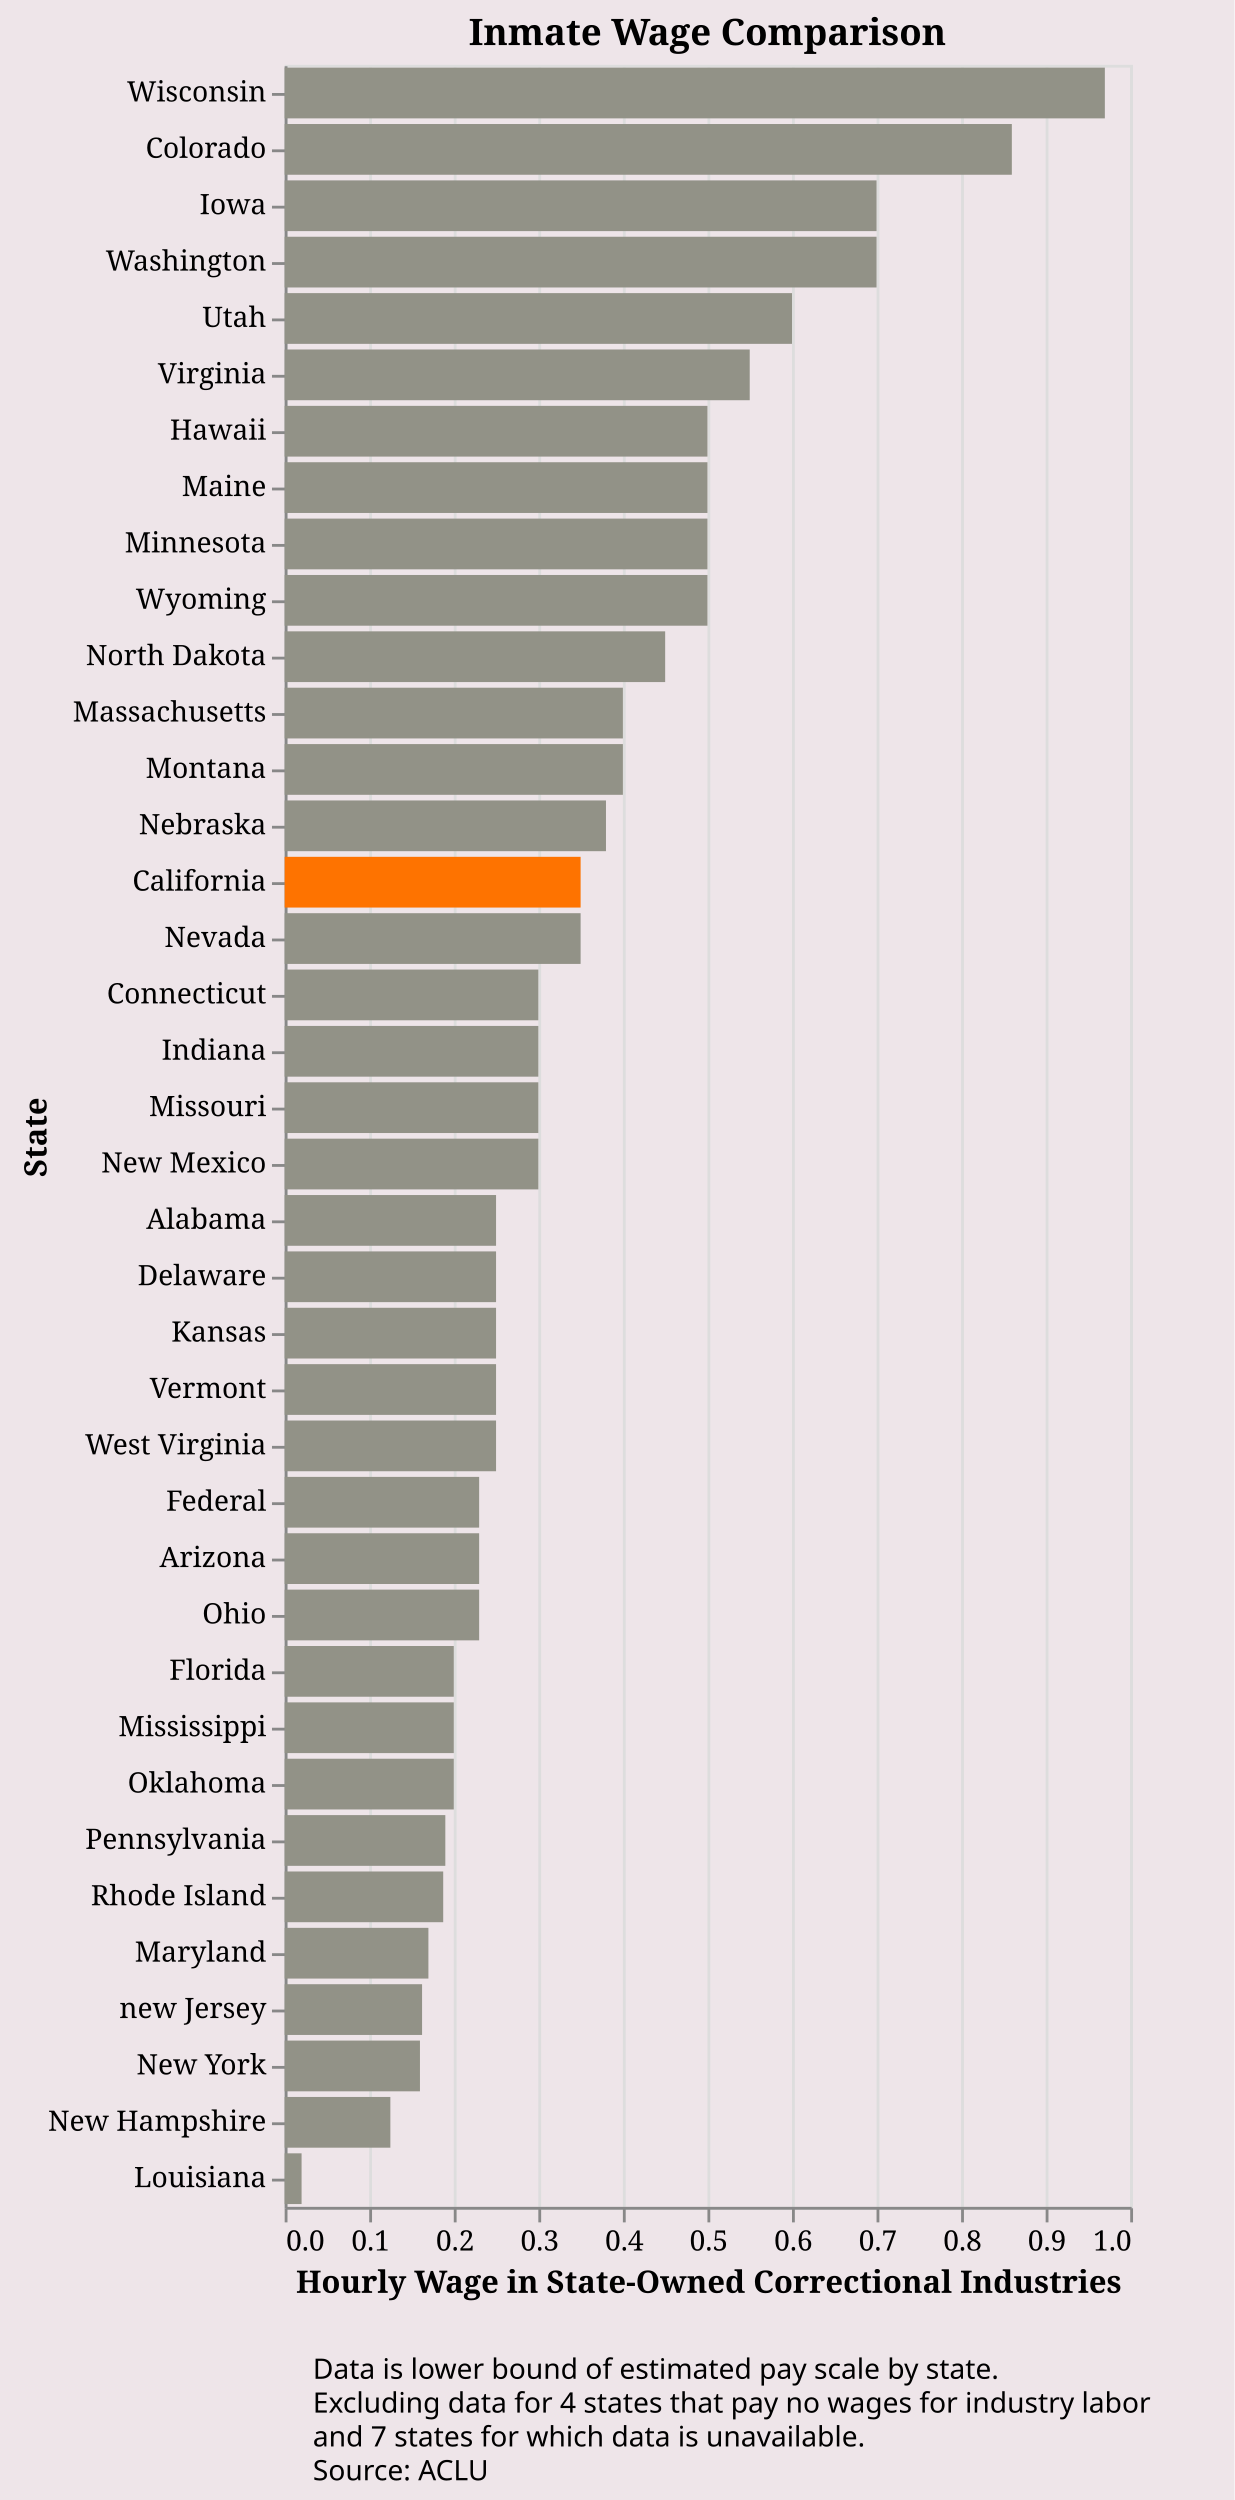
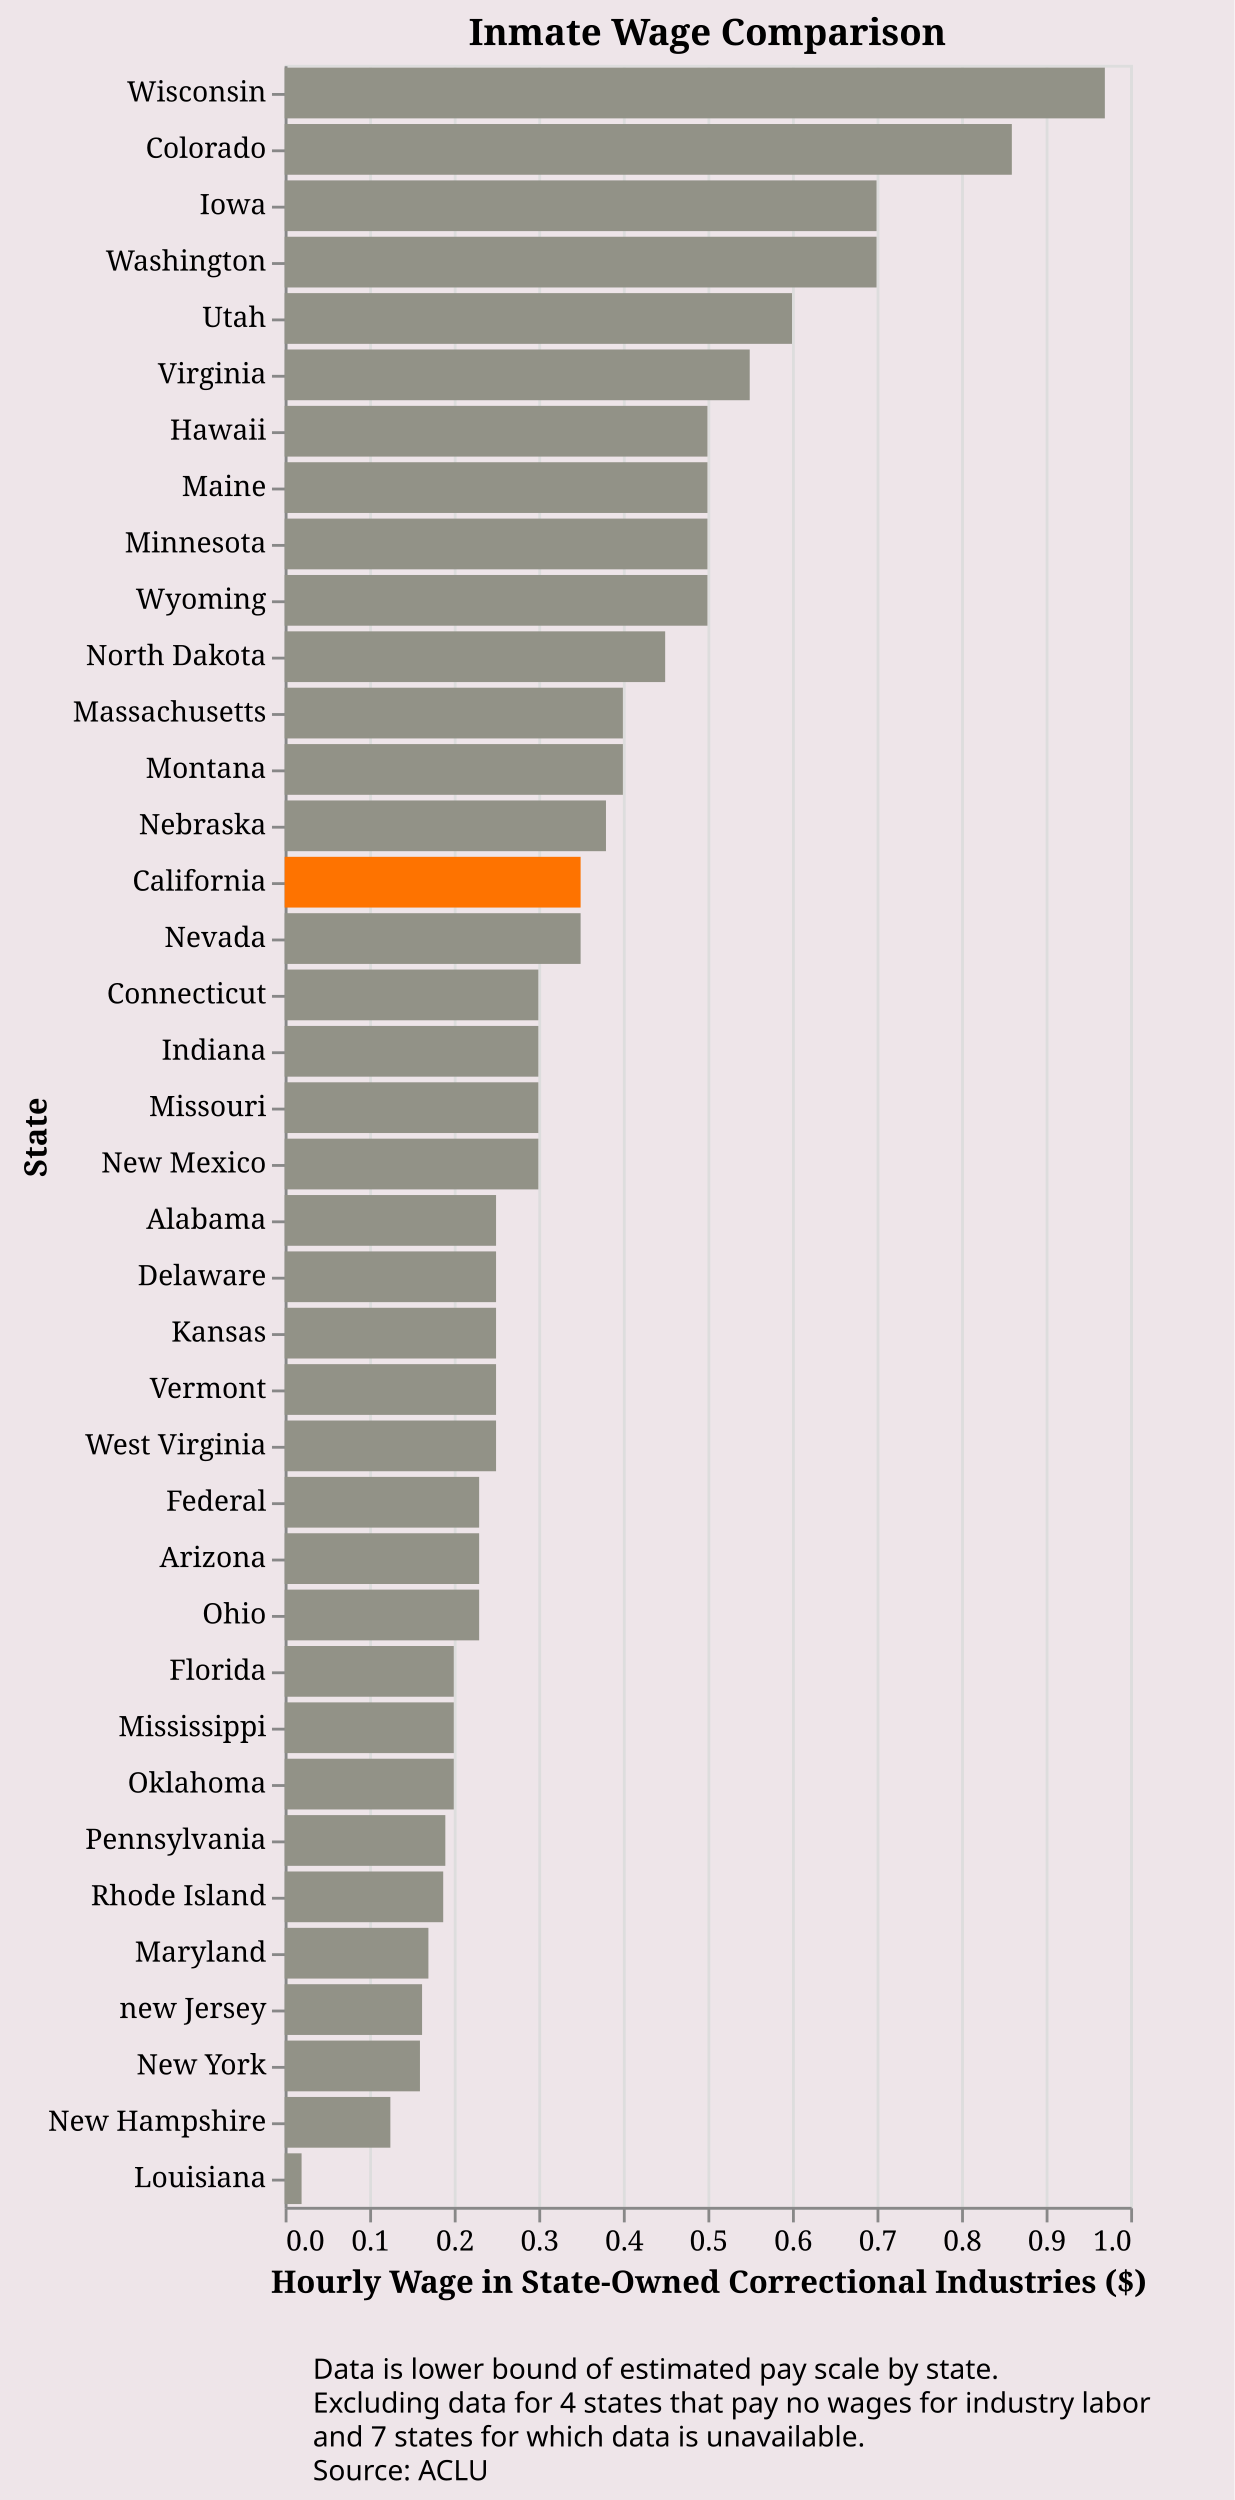
<svg xmlns="http://www.w3.org/2000/svg" version="1.1" class="marks" width="438" height="887" viewBox="0 0 438 887">
  <rect width="438" height="887" fill="#EEE5E9" />
  <g fill="none" stroke-miterlimit="10" transform="translate(101,23)">
    <g class="mark-group role-frame root" role="graphics-object" aria-roledescription="group mark container">
      <g transform="translate(0,0)">
        <path class="background" aria-hidden="true" d="M0,0h0v0h0Z" />
        <g>
          <g class="mark-group role-scope concat_0_group" role="graphics-object" aria-roledescription="group mark container">
            <g transform="translate(0,0)">
              <path class="background" aria-hidden="true" d="M0.5,0.5h300v760h-300Z" stroke="#ddd" />
              <g>
                <g class="mark-group role-axis" aria-hidden="true">
                  <g transform="translate(0.5,760.5)">
                    <path class="background" aria-hidden="true" d="M0,0h0v0h0Z" pointer-events="none" />
                    <g>
                      <g class="mark-rule role-axis-grid" pointer-events="none">
                        <line transform="translate(0,0)" x2="0" y2="-760" stroke="#ddd" stroke-width="1" opacity="1" />
                        <line transform="translate(30,0)" x2="0" y2="-760" stroke="#ddd" stroke-width="1" opacity="1" />
                        <line transform="translate(60,0)" x2="0" y2="-760" stroke="#ddd" stroke-width="1" opacity="1" />
                        <line transform="translate(90,0)" x2="0" y2="-760" stroke="#ddd" stroke-width="1" opacity="1" />
                        <line transform="translate(120,0)" x2="0" y2="-760" stroke="#ddd" stroke-width="1" opacity="1" />
                        <line transform="translate(150,0)" x2="0" y2="-760" stroke="#ddd" stroke-width="1" opacity="1" />
                        <line transform="translate(180,0)" x2="0" y2="-760" stroke="#ddd" stroke-width="1" opacity="1" />
                        <line transform="translate(210,0)" x2="0" y2="-760" stroke="#ddd" stroke-width="1" opacity="1" />
                        <line transform="translate(240,0)" x2="0" y2="-760" stroke="#ddd" stroke-width="1" opacity="1" />
                        <line transform="translate(270,0)" x2="0" y2="-760" stroke="#ddd" stroke-width="1" opacity="1" />
                        <line transform="translate(300,0)" x2="0" y2="-760" stroke="#ddd" stroke-width="1" opacity="1" />
                      </g>
                    </g>
                    <path class="foreground" aria-hidden="true" d="" pointer-events="none" display="none" />
                  </g>
                </g>
-                 <g class="mark-group role-axis" role="graphics-symbol" aria-roledescription="axis" aria-label="X-axis titled 'Hourly Wage in State-Owned Correctional Industries' for a linear scale with values from 0.0 to 1.0">
+                 <g class="mark-group role-axis" role="graphics-symbol" aria-roledescription="axis" aria-label="X-axis titled 'Hourly Wage in State-Owned Correctional Industries ($)' for a linear scale with values from 0.0 to 1.0">
                  <g transform="translate(0.5,760.5)">
                    <path class="background" aria-hidden="true" d="M0,0h0v0h0Z" pointer-events="none" />
                    <g>
                      <g class="mark-rule role-axis-tick" pointer-events="none">
                        <line transform="translate(0,0)" x2="0" y2="5" stroke="#888" stroke-width="1" opacity="1" />
                        <line transform="translate(30,0)" x2="0" y2="5" stroke="#888" stroke-width="1" opacity="1" />
                        <line transform="translate(60,0)" x2="0" y2="5" stroke="#888" stroke-width="1" opacity="1" />
                        <line transform="translate(90,0)" x2="0" y2="5" stroke="#888" stroke-width="1" opacity="1" />
                        <line transform="translate(120,0)" x2="0" y2="5" stroke="#888" stroke-width="1" opacity="1" />
                        <line transform="translate(150,0)" x2="0" y2="5" stroke="#888" stroke-width="1" opacity="1" />
                        <line transform="translate(180,0)" x2="0" y2="5" stroke="#888" stroke-width="1" opacity="1" />
                        <line transform="translate(210,0)" x2="0" y2="5" stroke="#888" stroke-width="1" opacity="1" />
                        <line transform="translate(240,0)" x2="0" y2="5" stroke="#888" stroke-width="1" opacity="1" />
                        <line transform="translate(270,0)" x2="0" y2="5" stroke="#888" stroke-width="1" opacity="1" />
                        <line transform="translate(300,0)" x2="0" y2="5" stroke="#888" stroke-width="1" opacity="1" />
                      </g>
                      <g class="mark-text role-axis-label" pointer-events="none">
                        <text text-anchor="start" transform="translate(0,15)" font-family="Georgia" font-size="10px" fill="#000" opacity="1">0.0</text>
                        <text text-anchor="middle" transform="translate(30,15)" font-family="Georgia" font-size="10px" fill="#000" opacity="1">0.1</text>
                        <text text-anchor="middle" transform="translate(60,15)" font-family="Georgia" font-size="10px" fill="#000" opacity="1">0.2</text>
                        <text text-anchor="middle" transform="translate(90,15)" font-family="Georgia" font-size="10px" fill="#000" opacity="1">0.3</text>
                        <text text-anchor="middle" transform="translate(120,15)" font-family="Georgia" font-size="10px" fill="#000" opacity="1">0.4</text>
                        <text text-anchor="middle" transform="translate(150,15)" font-family="Georgia" font-size="10px" fill="#000" opacity="1">0.5</text>
                        <text text-anchor="middle" transform="translate(180,15)" font-family="Georgia" font-size="10px" fill="#000" opacity="1">0.6</text>
                        <text text-anchor="middle" transform="translate(210,15)" font-family="Georgia" font-size="10px" fill="#000" opacity="1">0.7</text>
                        <text text-anchor="middle" transform="translate(240,15)" font-family="Georgia" font-size="10px" fill="#000" opacity="1">0.8</text>
                        <text text-anchor="middle" transform="translate(270,15)" font-family="Georgia" font-size="10px" fill="#000" opacity="1">0.9</text>
                        <text text-anchor="end" transform="translate(300,15)" font-family="Georgia" font-size="10px" fill="#000" opacity="1">1.0</text>
                      </g>
                      <g class="mark-rule role-axis-domain" pointer-events="none">
                        <line transform="translate(0,0)" x2="300" y2="0" stroke="#888" stroke-width="1" opacity="1" />
                      </g>
                      <g class="mark-text role-axis-title" pointer-events="none">
-                         <text text-anchor="middle" transform="translate(150,30)" font-family="Georgia" font-size="11px" font-weight="bold" fill="#000" opacity="1">Hourly Wage in State-Owned Correctional Industries</text>
+                         <text text-anchor="middle" transform="translate(150,30)" font-family="Georgia" font-size="11px" font-weight="bold" fill="#000" opacity="1">Hourly Wage in State-Owned Correctional Industries ($)</text>
                      </g>
                    </g>
                    <path class="foreground" aria-hidden="true" d="" pointer-events="none" display="none" />
                  </g>
                </g>
                <g class="mark-group role-axis" role="graphics-symbol" aria-roledescription="axis" aria-label="Y-axis titled 'State' for a discrete scale with 38 values: Wisconsin, Colorado, Iowa, Washington, Utah, ending with Louisiana">
                  <g transform="translate(0.5,0.5)">
                    <path class="background" aria-hidden="true" d="M0,0h0v0h0Z" pointer-events="none" />
                    <g>
                      <g class="mark-rule role-axis-tick" pointer-events="none">
                        <line transform="translate(0,10)" x2="-5" y2="0" stroke="#888" stroke-width="1" opacity="1" />
                        <line transform="translate(0,30)" x2="-5" y2="0" stroke="#888" stroke-width="1" opacity="1" />
                        <line transform="translate(0,50)" x2="-5" y2="0" stroke="#888" stroke-width="1" opacity="1" />
                        <line transform="translate(0,70)" x2="-5" y2="0" stroke="#888" stroke-width="1" opacity="1" />
                        <line transform="translate(0,90)" x2="-5" y2="0" stroke="#888" stroke-width="1" opacity="1" />
                        <line transform="translate(0,110)" x2="-5" y2="0" stroke="#888" stroke-width="1" opacity="1" />
                        <line transform="translate(0,130)" x2="-5" y2="0" stroke="#888" stroke-width="1" opacity="1" />
                        <line transform="translate(0,150)" x2="-5" y2="0" stroke="#888" stroke-width="1" opacity="1" />
                        <line transform="translate(0,170)" x2="-5" y2="0" stroke="#888" stroke-width="1" opacity="1" />
                        <line transform="translate(0,190)" x2="-5" y2="0" stroke="#888" stroke-width="1" opacity="1" />
                        <line transform="translate(0,210)" x2="-5" y2="0" stroke="#888" stroke-width="1" opacity="1" />
                        <line transform="translate(0,230)" x2="-5" y2="0" stroke="#888" stroke-width="1" opacity="1" />
                        <line transform="translate(0,250)" x2="-5" y2="0" stroke="#888" stroke-width="1" opacity="1" />
                        <line transform="translate(0,270)" x2="-5" y2="0" stroke="#888" stroke-width="1" opacity="1" />
                        <line transform="translate(0,290)" x2="-5" y2="0" stroke="#888" stroke-width="1" opacity="1" />
                        <line transform="translate(0,310)" x2="-5" y2="0" stroke="#888" stroke-width="1" opacity="1" />
                        <line transform="translate(0,330)" x2="-5" y2="0" stroke="#888" stroke-width="1" opacity="1" />
                        <line transform="translate(0,350)" x2="-5" y2="0" stroke="#888" stroke-width="1" opacity="1" />
                        <line transform="translate(0,370)" x2="-5" y2="0" stroke="#888" stroke-width="1" opacity="1" />
                        <line transform="translate(0,390)" x2="-5" y2="0" stroke="#888" stroke-width="1" opacity="1" />
                        <line transform="translate(0,410)" x2="-5" y2="0" stroke="#888" stroke-width="1" opacity="1" />
                        <line transform="translate(0,430)" x2="-5" y2="0" stroke="#888" stroke-width="1" opacity="1" />
                        <line transform="translate(0,450)" x2="-5" y2="0" stroke="#888" stroke-width="1" opacity="1" />
                        <line transform="translate(0,470)" x2="-5" y2="0" stroke="#888" stroke-width="1" opacity="1" />
                        <line transform="translate(0,490)" x2="-5" y2="0" stroke="#888" stroke-width="1" opacity="1" />
                        <line transform="translate(0,510)" x2="-5" y2="0" stroke="#888" stroke-width="1" opacity="1" />
                        <line transform="translate(0,530)" x2="-5" y2="0" stroke="#888" stroke-width="1" opacity="1" />
                        <line transform="translate(0,550)" x2="-5" y2="0" stroke="#888" stroke-width="1" opacity="1" />
                        <line transform="translate(0,570)" x2="-5" y2="0" stroke="#888" stroke-width="1" opacity="1" />
                        <line transform="translate(0,590)" x2="-5" y2="0" stroke="#888" stroke-width="1" opacity="1" />
                        <line transform="translate(0,610)" x2="-5" y2="0" stroke="#888" stroke-width="1" opacity="1" />
                        <line transform="translate(0,630)" x2="-5" y2="0" stroke="#888" stroke-width="1" opacity="1" />
                        <line transform="translate(0,650)" x2="-5" y2="0" stroke="#888" stroke-width="1" opacity="1" />
                        <line transform="translate(0,670)" x2="-5" y2="0" stroke="#888" stroke-width="1" opacity="1" />
                        <line transform="translate(0,690)" x2="-5" y2="0" stroke="#888" stroke-width="1" opacity="1" />
                        <line transform="translate(0,710)" x2="-5" y2="0" stroke="#888" stroke-width="1" opacity="1" />
                        <line transform="translate(0,730)" x2="-5" y2="0" stroke="#888" stroke-width="1" opacity="1" />
                        <line transform="translate(0,750)" x2="-5" y2="0" stroke="#888" stroke-width="1" opacity="1" />
                      </g>
                      <g class="mark-text role-axis-label" pointer-events="none">
                        <text text-anchor="end" transform="translate(-7,12.5)" font-family="Georgia" font-size="10px" fill="#000" opacity="1">Wisconsin</text>
                        <text text-anchor="end" transform="translate(-7,32.5)" font-family="Georgia" font-size="10px" fill="#000" opacity="1">Colorado</text>
                        <text text-anchor="end" transform="translate(-7,52.5)" font-family="Georgia" font-size="10px" fill="#000" opacity="1">Iowa</text>
                        <text text-anchor="end" transform="translate(-7,72.5)" font-family="Georgia" font-size="10px" fill="#000" opacity="1">Washington</text>
                        <text text-anchor="end" transform="translate(-7,92.5)" font-family="Georgia" font-size="10px" fill="#000" opacity="1">Utah</text>
                        <text text-anchor="end" transform="translate(-7,112.5)" font-family="Georgia" font-size="10px" fill="#000" opacity="1">Virginia</text>
                        <text text-anchor="end" transform="translate(-7,132.5)" font-family="Georgia" font-size="10px" fill="#000" opacity="1">Hawaii</text>
                        <text text-anchor="end" transform="translate(-7,152.5)" font-family="Georgia" font-size="10px" fill="#000" opacity="1">Maine</text>
                        <text text-anchor="end" transform="translate(-7,172.5)" font-family="Georgia" font-size="10px" fill="#000" opacity="1">Minnesota</text>
                        <text text-anchor="end" transform="translate(-7,192.5)" font-family="Georgia" font-size="10px" fill="#000" opacity="1">Wyoming</text>
                        <text text-anchor="end" transform="translate(-7,212.5)" font-family="Georgia" font-size="10px" fill="#000" opacity="1">North Dakota</text>
                        <text text-anchor="end" transform="translate(-7,232.5)" font-family="Georgia" font-size="10px" fill="#000" opacity="1">Massachusetts</text>
                        <text text-anchor="end" transform="translate(-7,252.5)" font-family="Georgia" font-size="10px" fill="#000" opacity="1">Montana</text>
                        <text text-anchor="end" transform="translate(-7,272.5)" font-family="Georgia" font-size="10px" fill="#000" opacity="1">Nebraska</text>
                        <text text-anchor="end" transform="translate(-7,292.5)" font-family="Georgia" font-size="10px" fill="#000" opacity="1">California</text>
                        <text text-anchor="end" transform="translate(-7,312.5)" font-family="Georgia" font-size="10px" fill="#000" opacity="1">Nevada</text>
                        <text text-anchor="end" transform="translate(-7,332.5)" font-family="Georgia" font-size="10px" fill="#000" opacity="1">Connecticut</text>
                        <text text-anchor="end" transform="translate(-7,352.5)" font-family="Georgia" font-size="10px" fill="#000" opacity="1">Indiana</text>
                        <text text-anchor="end" transform="translate(-7,372.5)" font-family="Georgia" font-size="10px" fill="#000" opacity="1">Missouri</text>
                        <text text-anchor="end" transform="translate(-7,392.5)" font-family="Georgia" font-size="10px" fill="#000" opacity="1">New Mexico</text>
                        <text text-anchor="end" transform="translate(-7,412.5)" font-family="Georgia" font-size="10px" fill="#000" opacity="1">Alabama</text>
                        <text text-anchor="end" transform="translate(-7,432.5)" font-family="Georgia" font-size="10px" fill="#000" opacity="1">Delaware</text>
                        <text text-anchor="end" transform="translate(-7,452.5)" font-family="Georgia" font-size="10px" fill="#000" opacity="1">Kansas</text>
                        <text text-anchor="end" transform="translate(-7,472.5)" font-family="Georgia" font-size="10px" fill="#000" opacity="1">Vermont</text>
                        <text text-anchor="end" transform="translate(-7,492.5)" font-family="Georgia" font-size="10px" fill="#000" opacity="1">West Virginia</text>
                        <text text-anchor="end" transform="translate(-7,512.5)" font-family="Georgia" font-size="10px" fill="#000" opacity="1">Federal</text>
                        <text text-anchor="end" transform="translate(-7,532.5)" font-family="Georgia" font-size="10px" fill="#000" opacity="1">Arizona</text>
                        <text text-anchor="end" transform="translate(-7,552.5)" font-family="Georgia" font-size="10px" fill="#000" opacity="1">Ohio</text>
                        <text text-anchor="end" transform="translate(-7,572.5)" font-family="Georgia" font-size="10px" fill="#000" opacity="1">Florida</text>
                        <text text-anchor="end" transform="translate(-7,592.5)" font-family="Georgia" font-size="10px" fill="#000" opacity="1">Mississippi</text>
                        <text text-anchor="end" transform="translate(-7,612.5)" font-family="Georgia" font-size="10px" fill="#000" opacity="1">Oklahoma</text>
                        <text text-anchor="end" transform="translate(-7,632.5)" font-family="Georgia" font-size="10px" fill="#000" opacity="1">Pennsylvania</text>
                        <text text-anchor="end" transform="translate(-7,652.5)" font-family="Georgia" font-size="10px" fill="#000" opacity="1">Rhode Island</text>
                        <text text-anchor="end" transform="translate(-7,672.5)" font-family="Georgia" font-size="10px" fill="#000" opacity="1">Maryland</text>
                        <text text-anchor="end" transform="translate(-7,692.5)" font-family="Georgia" font-size="10px" fill="#000" opacity="1">new Jersey</text>
                        <text text-anchor="end" transform="translate(-7,712.5)" font-family="Georgia" font-size="10px" fill="#000" opacity="1">New York</text>
                        <text text-anchor="end" transform="translate(-7,732.5)" font-family="Georgia" font-size="10px" fill="#000" opacity="1">New Hampshire</text>
                        <text text-anchor="end" transform="translate(-7,752.5)" font-family="Georgia" font-size="10px" fill="#000" opacity="1">Louisiana</text>
                      </g>
                      <g class="mark-rule role-axis-domain" pointer-events="none">
                        <line transform="translate(0,0)" x2="0" y2="760" stroke="#888" stroke-width="1" opacity="1" />
                      </g>
                      <g class="mark-text role-axis-title" pointer-events="none">
                        <text text-anchor="middle" transform="translate(-83.00195,380) rotate(-90) translate(0,-2)" font-family="Georgia" font-size="11px" font-weight="bold" fill="#000" opacity="1">State</text>
                      </g>
                    </g>
                    <path class="foreground" aria-hidden="true" d="" pointer-events="none" display="none" />
                  </g>
                </g>
                <g class="mark-rect role-mark concat_0_marks" role="graphics-object" aria-roledescription="rect mark container">
-                   <path aria-label="Hourly Wage in State-Owned Correctional Industries: 0.23; State: Federal" role="graphics-symbol" aria-roledescription="bar" d="M0,501h69v18h-69Z" fill="#929287" />
-                   <path aria-label="Hourly Wage in State-Owned Correctional Industries: 0.25; State: Alabama" role="graphics-symbol" aria-roledescription="bar" d="M0,401h75v18h-75Z" fill="#929287" />
-                   <path aria-label="Hourly Wage in State-Owned Correctional Industries: 0.23; State: Arizona" role="graphics-symbol" aria-roledescription="bar" d="M0,521h69v18h-69Z" fill="#929287" />
-                   <path aria-label="Hourly Wage in State-Owned Correctional Industries: 0.35; State: California" role="graphics-symbol" aria-roledescription="bar" d="M0,281h105v18h-105Z" fill="#FE7300" />
-                   <path aria-label="Hourly Wage in State-Owned Correctional Industries: 0.86; State: Colorado" role="graphics-symbol" aria-roledescription="bar" d="M0,21h258v18h-258Z" fill="#929287" />
-                   <path aria-label="Hourly Wage in State-Owned Correctional Industries: 0.3; State: Connecticut" role="graphics-symbol" aria-roledescription="bar" d="M0,321h90v18h-90Z" fill="#929287" />
-                   <path aria-label="Hourly Wage in State-Owned Correctional Industries: 0.25; State: Delaware" role="graphics-symbol" aria-roledescription="bar" d="M0,421h75v18h-75Z" fill="#929287" />
-                   <path aria-label="Hourly Wage in State-Owned Correctional Industries: 0.2; State: Florida" role="graphics-symbol" aria-roledescription="bar" d="M0,561h60v18h-60Z" fill="#929287" />
-                   <path aria-label="Hourly Wage in State-Owned Correctional Industries: 0.5; State: Hawaii" role="graphics-symbol" aria-roledescription="bar" d="M0,121h150v18h-150Z" fill="#929287" />
-                   <path aria-label="Hourly Wage in State-Owned Correctional Industries: 0.3; State: Indiana" role="graphics-symbol" aria-roledescription="bar" d="M0,341h90v18h-90Z" fill="#929287" />
-                   <path aria-label="Hourly Wage in State-Owned Correctional Industries: 0.7; State: Iowa" role="graphics-symbol" aria-roledescription="bar" d="M0,41h210v18h-210Z" fill="#929287" />
-                   <path aria-label="Hourly Wage in State-Owned Correctional Industries: 0.25; State: Kansas" role="graphics-symbol" aria-roledescription="bar" d="M0,441h75v18h-75Z" fill="#929287" />
-                   <path aria-label="Hourly Wage in State-Owned Correctional Industries: 0.02; State: Louisiana" role="graphics-symbol" aria-roledescription="bar" d="M0,741h6v18h-6Z" fill="#929287" />
-                   <path aria-label="Hourly Wage in State-Owned Correctional Industries: 0.5; State: Maine" role="graphics-symbol" aria-roledescription="bar" d="M0,141h150v18h-150Z" fill="#929287" />
-                   <path aria-label="Hourly Wage in State-Owned Correctional Industries: 0.17; State: Maryland" role="graphics-symbol" aria-roledescription="bar" d="M0,661h51v18h-51Z" fill="#929287" />
-                   <path aria-label="Hourly Wage in State-Owned Correctional Industries: 0.4; State: Massachusetts" role="graphics-symbol" aria-roledescription="bar" d="M0,221h120v18h-120Z" fill="#929287" />
-                   <path aria-label="Hourly Wage in State-Owned Correctional Industries: 0.5; State: Minnesota" role="graphics-symbol" aria-roledescription="bar" d="M0,161h150v18h-150Z" fill="#929287" />
-                   <path aria-label="Hourly Wage in State-Owned Correctional Industries: 0.2; State: Mississippi" role="graphics-symbol" aria-roledescription="bar" d="M0,581h60v18h-60Z" fill="#929287" />
-                   <path aria-label="Hourly Wage in State-Owned Correctional Industries: 0.3; State: Missouri" role="graphics-symbol" aria-roledescription="bar" d="M0,361h90v18h-90Z" fill="#929287" />
-                   <path aria-label="Hourly Wage in State-Owned Correctional Industries: 0.4; State: Montana" role="graphics-symbol" aria-roledescription="bar" d="M0,241h120v18h-120Z" fill="#929287" />
-                   <path aria-label="Hourly Wage in State-Owned Correctional Industries: 0.38; State: Nebraska" role="graphics-symbol" aria-roledescription="bar" d="M0,261h114v18h-114Z" fill="#929287" />
-                   <path aria-label="Hourly Wage in State-Owned Correctional Industries: 0.35; State: Nevada" role="graphics-symbol" aria-roledescription="bar" d="M0,301h105v18h-105Z" fill="#929287" />
-                   <path aria-label="Hourly Wage in State-Owned Correctional Industries: 0.125; State: New Hampshire" role="graphics-symbol" aria-roledescription="bar" d="M0,721h37.5v18h-37.5Z" fill="#929287" />
-                   <path aria-label="Hourly Wage in State-Owned Correctional Industries: 0.1625; State: new Jersey" role="graphics-symbol" aria-roledescription="bar" d="M0,681h48.75v18h-48.75Z" fill="#929287" />
-                   <path aria-label="Hourly Wage in State-Owned Correctional Industries: 0.3; State: New Mexico" role="graphics-symbol" aria-roledescription="bar" d="M0,381h90v18h-90Z" fill="#929287" />
-                   <path aria-label="Hourly Wage in State-Owned Correctional Industries: 0.16; State: New York" role="graphics-symbol" aria-roledescription="bar" d="M0,701h48v18h-48Z" fill="#929287" />
-                   <path aria-label="Hourly Wage in State-Owned Correctional Industries: 0.45; State: North Dakota" role="graphics-symbol" aria-roledescription="bar" d="M0,201h135v18h-135Z" fill="#929287" />
-                   <path aria-label="Hourly Wage in State-Owned Correctional Industries: 0.23; State: Ohio" role="graphics-symbol" aria-roledescription="bar" d="M0,541h69v18h-69Z" fill="#929287" />
-                   <path aria-label="Hourly Wage in State-Owned Correctional Industries: 0.2; State: Oklahoma" role="graphics-symbol" aria-roledescription="bar" d="M0,601h60v18h-60Z" fill="#929287" />
-                   <path aria-label="Hourly Wage in State-Owned Correctional Industries: 0.19; State: Pennsylvania" role="graphics-symbol" aria-roledescription="bar" d="M0,621h57v18h-57Z" fill="#929287" />
-                   <path aria-label="Hourly Wage in State-Owned Correctional Industries: 0.1875; State: Rhode Island" role="graphics-symbol" aria-roledescription="bar" d="M0,641h56.25v18h-56.25Z" fill="#929287" />
-                   <path aria-label="Hourly Wage in State-Owned Correctional Industries: 0.6; State: Utah" role="graphics-symbol" aria-roledescription="bar" d="M0,81h180v18h-180Z" fill="#929287" />
-                   <path aria-label="Hourly Wage in State-Owned Correctional Industries: 0.25; State: Vermont" role="graphics-symbol" aria-roledescription="bar" d="M0,461h75v18h-75Z" fill="#929287" />
-                   <path aria-label="Hourly Wage in State-Owned Correctional Industries: 0.55; State: Virginia" role="graphics-symbol" aria-roledescription="bar" d="M0,101h165v18h-165Z" fill="#929287" />
-                   <path aria-label="Hourly Wage in State-Owned Correctional Industries: 0.7; State: Washington" role="graphics-symbol" aria-roledescription="bar" d="M0,61h210v18h-210Z" fill="#929287" />
-                   <path aria-label="Hourly Wage in State-Owned Correctional Industries: 0.25; State: West Virginia" role="graphics-symbol" aria-roledescription="bar" d="M0,481h75v18h-75Z" fill="#929287" />
-                   <path aria-label="Hourly Wage in State-Owned Correctional Industries: 0.97; State: Wisconsin" role="graphics-symbol" aria-roledescription="bar" d="M0,1h291v18h-291Z" fill="#929287" />
-                   <path aria-label="Hourly Wage in State-Owned Correctional Industries: 0.5; State: Wyoming" role="graphics-symbol" aria-roledescription="bar" d="M0,181h150v18h-150Z" fill="#929287" />
+                   <path aria-label="Hourly Wage in State-Owned Correctional Industries ($): 0.23; State: Federal" role="graphics-symbol" aria-roledescription="bar" d="M0,501h69v18h-69Z" fill="#929287" />
+                   <path aria-label="Hourly Wage in State-Owned Correctional Industries ($): 0.25; State: Alabama" role="graphics-symbol" aria-roledescription="bar" d="M0,401h75v18h-75Z" fill="#929287" />
+                   <path aria-label="Hourly Wage in State-Owned Correctional Industries ($): 0.23; State: Arizona" role="graphics-symbol" aria-roledescription="bar" d="M0,521h69v18h-69Z" fill="#929287" />
+                   <path aria-label="Hourly Wage in State-Owned Correctional Industries ($): 0.35; State: California" role="graphics-symbol" aria-roledescription="bar" d="M0,281h105v18h-105Z" fill="#FE7300" />
+                   <path aria-label="Hourly Wage in State-Owned Correctional Industries ($): 0.86; State: Colorado" role="graphics-symbol" aria-roledescription="bar" d="M0,21h258v18h-258Z" fill="#929287" />
+                   <path aria-label="Hourly Wage in State-Owned Correctional Industries ($): 0.3; State: Connecticut" role="graphics-symbol" aria-roledescription="bar" d="M0,321h90v18h-90Z" fill="#929287" />
+                   <path aria-label="Hourly Wage in State-Owned Correctional Industries ($): 0.25; State: Delaware" role="graphics-symbol" aria-roledescription="bar" d="M0,421h75v18h-75Z" fill="#929287" />
+                   <path aria-label="Hourly Wage in State-Owned Correctional Industries ($): 0.2; State: Florida" role="graphics-symbol" aria-roledescription="bar" d="M0,561h60v18h-60Z" fill="#929287" />
+                   <path aria-label="Hourly Wage in State-Owned Correctional Industries ($): 0.5; State: Hawaii" role="graphics-symbol" aria-roledescription="bar" d="M0,121h150v18h-150Z" fill="#929287" />
+                   <path aria-label="Hourly Wage in State-Owned Correctional Industries ($): 0.3; State: Indiana" role="graphics-symbol" aria-roledescription="bar" d="M0,341h90v18h-90Z" fill="#929287" />
+                   <path aria-label="Hourly Wage in State-Owned Correctional Industries ($): 0.7; State: Iowa" role="graphics-symbol" aria-roledescription="bar" d="M0,41h210v18h-210Z" fill="#929287" />
+                   <path aria-label="Hourly Wage in State-Owned Correctional Industries ($): 0.25; State: Kansas" role="graphics-symbol" aria-roledescription="bar" d="M0,441h75v18h-75Z" fill="#929287" />
+                   <path aria-label="Hourly Wage in State-Owned Correctional Industries ($): 0.02; State: Louisiana" role="graphics-symbol" aria-roledescription="bar" d="M0,741h6v18h-6Z" fill="#929287" />
+                   <path aria-label="Hourly Wage in State-Owned Correctional Industries ($): 0.5; State: Maine" role="graphics-symbol" aria-roledescription="bar" d="M0,141h150v18h-150Z" fill="#929287" />
+                   <path aria-label="Hourly Wage in State-Owned Correctional Industries ($): 0.17; State: Maryland" role="graphics-symbol" aria-roledescription="bar" d="M0,661h51v18h-51Z" fill="#929287" />
+                   <path aria-label="Hourly Wage in State-Owned Correctional Industries ($): 0.4; State: Massachusetts" role="graphics-symbol" aria-roledescription="bar" d="M0,221h120v18h-120Z" fill="#929287" />
+                   <path aria-label="Hourly Wage in State-Owned Correctional Industries ($): 0.5; State: Minnesota" role="graphics-symbol" aria-roledescription="bar" d="M0,161h150v18h-150Z" fill="#929287" />
+                   <path aria-label="Hourly Wage in State-Owned Correctional Industries ($): 0.2; State: Mississippi" role="graphics-symbol" aria-roledescription="bar" d="M0,581h60v18h-60Z" fill="#929287" />
+                   <path aria-label="Hourly Wage in State-Owned Correctional Industries ($): 0.3; State: Missouri" role="graphics-symbol" aria-roledescription="bar" d="M0,361h90v18h-90Z" fill="#929287" />
+                   <path aria-label="Hourly Wage in State-Owned Correctional Industries ($): 0.4; State: Montana" role="graphics-symbol" aria-roledescription="bar" d="M0,241h120v18h-120Z" fill="#929287" />
+                   <path aria-label="Hourly Wage in State-Owned Correctional Industries ($): 0.38; State: Nebraska" role="graphics-symbol" aria-roledescription="bar" d="M0,261h114v18h-114Z" fill="#929287" />
+                   <path aria-label="Hourly Wage in State-Owned Correctional Industries ($): 0.35; State: Nevada" role="graphics-symbol" aria-roledescription="bar" d="M0,301h105v18h-105Z" fill="#929287" />
+                   <path aria-label="Hourly Wage in State-Owned Correctional Industries ($): 0.125; State: New Hampshire" role="graphics-symbol" aria-roledescription="bar" d="M0,721h37.5v18h-37.5Z" fill="#929287" />
+                   <path aria-label="Hourly Wage in State-Owned Correctional Industries ($): 0.1625; State: new Jersey" role="graphics-symbol" aria-roledescription="bar" d="M0,681h48.75v18h-48.75Z" fill="#929287" />
+                   <path aria-label="Hourly Wage in State-Owned Correctional Industries ($): 0.3; State: New Mexico" role="graphics-symbol" aria-roledescription="bar" d="M0,381h90v18h-90Z" fill="#929287" />
+                   <path aria-label="Hourly Wage in State-Owned Correctional Industries ($): 0.16; State: New York" role="graphics-symbol" aria-roledescription="bar" d="M0,701h48v18h-48Z" fill="#929287" />
+                   <path aria-label="Hourly Wage in State-Owned Correctional Industries ($): 0.45; State: North Dakota" role="graphics-symbol" aria-roledescription="bar" d="M0,201h135v18h-135Z" fill="#929287" />
+                   <path aria-label="Hourly Wage in State-Owned Correctional Industries ($): 0.23; State: Ohio" role="graphics-symbol" aria-roledescription="bar" d="M0,541h69v18h-69Z" fill="#929287" />
+                   <path aria-label="Hourly Wage in State-Owned Correctional Industries ($): 0.2; State: Oklahoma" role="graphics-symbol" aria-roledescription="bar" d="M0,601h60v18h-60Z" fill="#929287" />
+                   <path aria-label="Hourly Wage in State-Owned Correctional Industries ($): 0.19; State: Pennsylvania" role="graphics-symbol" aria-roledescription="bar" d="M0,621h57v18h-57Z" fill="#929287" />
+                   <path aria-label="Hourly Wage in State-Owned Correctional Industries ($): 0.1875; State: Rhode Island" role="graphics-symbol" aria-roledescription="bar" d="M0,641h56.25v18h-56.25Z" fill="#929287" />
+                   <path aria-label="Hourly Wage in State-Owned Correctional Industries ($): 0.6; State: Utah" role="graphics-symbol" aria-roledescription="bar" d="M0,81h180v18h-180Z" fill="#929287" />
+                   <path aria-label="Hourly Wage in State-Owned Correctional Industries ($): 0.25; State: Vermont" role="graphics-symbol" aria-roledescription="bar" d="M0,461h75v18h-75Z" fill="#929287" />
+                   <path aria-label="Hourly Wage in State-Owned Correctional Industries ($): 0.55; State: Virginia" role="graphics-symbol" aria-roledescription="bar" d="M0,101h165v18h-165Z" fill="#929287" />
+                   <path aria-label="Hourly Wage in State-Owned Correctional Industries ($): 0.7; State: Washington" role="graphics-symbol" aria-roledescription="bar" d="M0,61h210v18h-210Z" fill="#929287" />
+                   <path aria-label="Hourly Wage in State-Owned Correctional Industries ($): 0.25; State: West Virginia" role="graphics-symbol" aria-roledescription="bar" d="M0,481h75v18h-75Z" fill="#929287" />
+                   <path aria-label="Hourly Wage in State-Owned Correctional Industries ($): 0.97; State: Wisconsin" role="graphics-symbol" aria-roledescription="bar" d="M0,1h291v18h-291Z" fill="#929287" />
+                   <path aria-label="Hourly Wage in State-Owned Correctional Industries ($): 0.5; State: Wyoming" role="graphics-symbol" aria-roledescription="bar" d="M0,181h150v18h-150Z" fill="#929287" />
                </g>
                <g class="mark-group role-title">
                  <g transform="translate(150,-17)">
                    <path class="background" aria-hidden="true" d="M0,0h0v0h0Z" pointer-events="none" />
                    <g>
                      <g class="mark-text role-title-text" role="graphics-symbol" aria-roledescription="title" aria-label="Title text 'Inmate Wage Comparison'" pointer-events="none">
                        <text text-anchor="middle" transform="translate(0,10)" font-family="Georgia" font-size="13px" font-weight="bold" fill="#000" opacity="1">Inmate Wage Comparison</text>
                      </g>
                    </g>
                    <path class="foreground" aria-hidden="true" d="" pointer-events="none" display="none" />
                  </g>
                </g>
              </g>
              <path class="foreground" aria-hidden="true" d="" display="none" />
            </g>
          </g>
          <g class="mark-group role-scope concat_1_group" role="graphics-object" aria-roledescription="group mark container">
            <g transform="translate(0,813)">
              <path class="background" aria-hidden="true" d="M0,0h20v20h-20Z" />
              <g>
                <g class="mark-text role-mark concat_1_marks" role="graphics-object" aria-roledescription="text mark container">
                  <text aria-label="text: Data is lower bound of estimated pay scale by state.,Excluding data for 4 states that pay no wages for industry labor,and 7 states for which data is unavailable.,Source: ACLU" role="graphics-symbol" aria-roledescription="text mark" text-anchor="start" transform="translate(10,8)" font-family="Verdana" font-size="10px" fill="black">
                    <tspan>Data is lower bound of estimated pay scale by state.</tspan>
                    <tspan x="0" dy="12">Excluding data for 4 states that pay no wages for industry labor</tspan>
                    <tspan x="0" dy="12">and 7 states for which data is unavailable.</tspan>
                    <tspan x="0" dy="12">Source: ACLU</tspan>
                  </text>
                </g>
              </g>
              <path class="foreground" aria-hidden="true" d="" display="none" />
            </g>
          </g>
        </g>
        <path class="foreground" aria-hidden="true" d="" display="none" />
      </g>
    </g>
  </g>
</svg>
